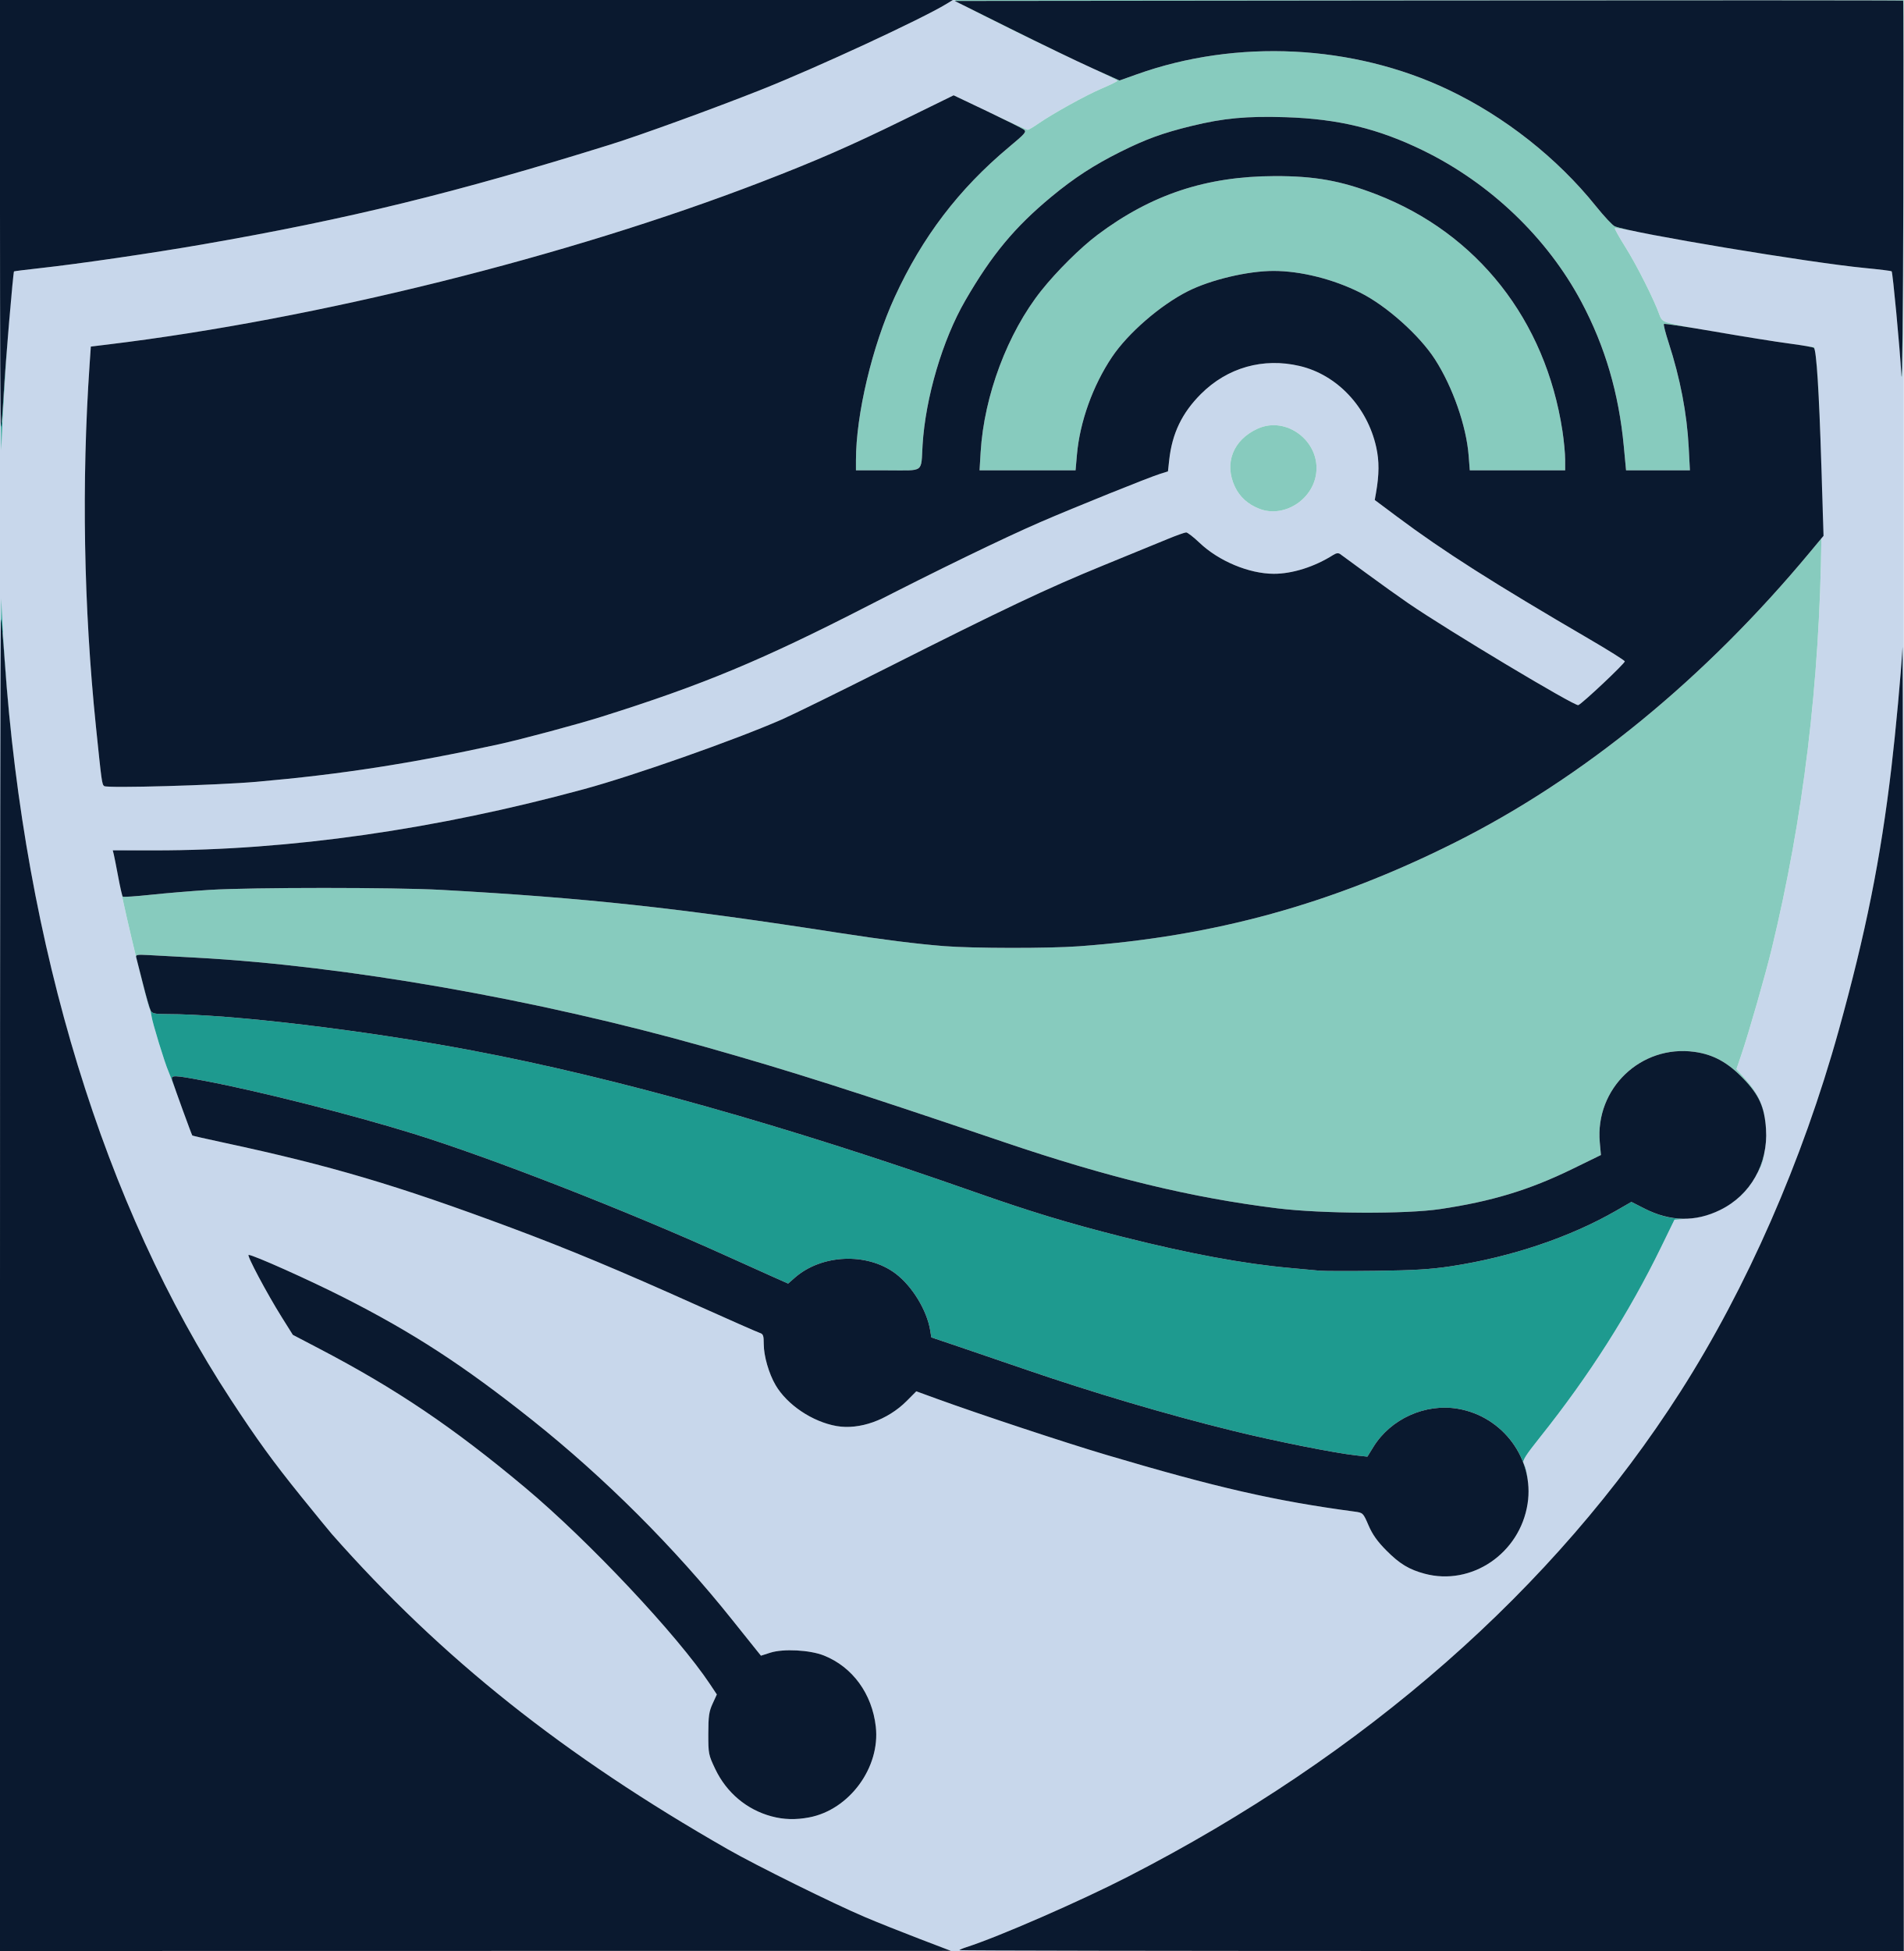
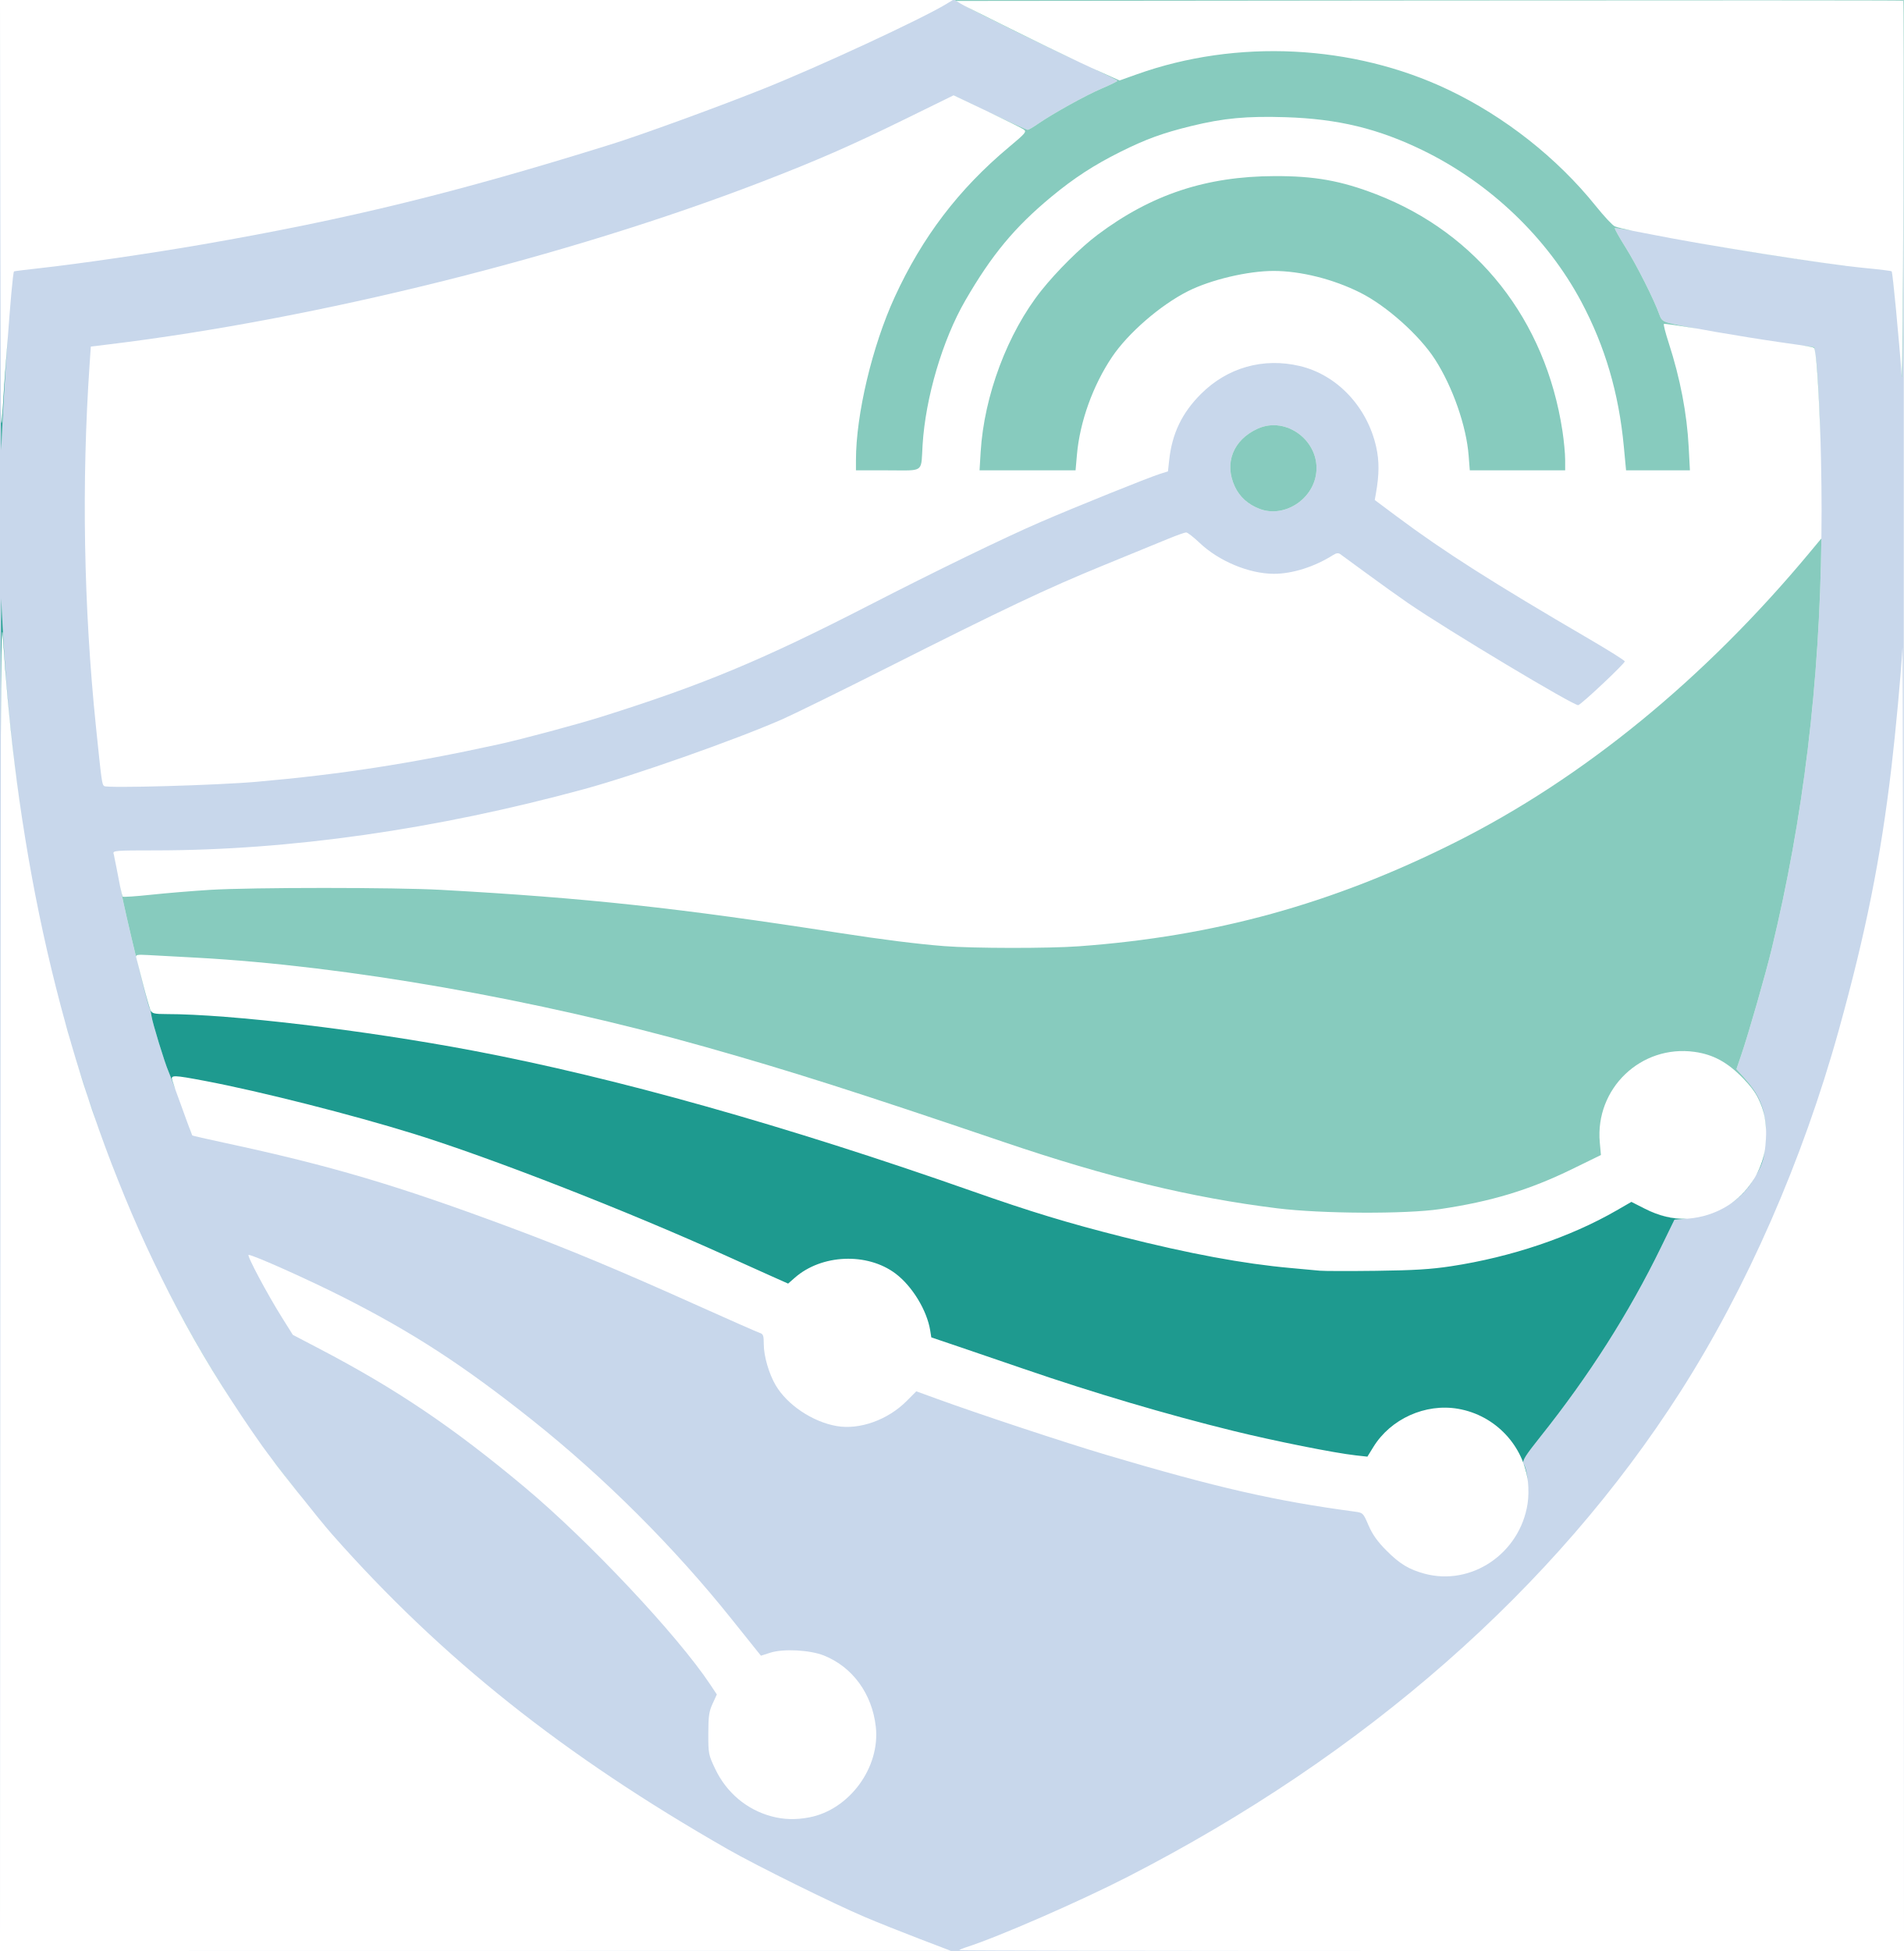
<svg xmlns="http://www.w3.org/2000/svg" width="1012" height="1037" viewBox="0 0 1012 1037">
  <g>
    <path d="M 510.00 1036.58 C510.00,1036.81 622.95,1037.00 761.00,1037.00 L 0.00 1037.00 L 0.00 0.00 L 1012.00 0.00 L 1012.00 1037.00 L 1011.82 687.75 C1011.71,497.51 1011.49,343.96 1011.32,343.96 C1011.32,343.96 1011.32,343.97 1011.32,344.00 C1010.49,358.45 1007.71,388.60 1005.42,408.00 C999.70,456.48 991.78,495.97 977.35,547.88 C958.14,616.95 928.55,684.47 893.31,739.64 C826.41,844.35 725.59,932.85 599.50,997.54 C573.99,1010.63 530.81,1029.47 513.75,1034.95 C511.69,1035.61 510.00,1036.35 510.00,1036.58 ZM 757.25 836.45 C782.18,843.17 807.93,825.70 812.02,799.28 C813.13,792.14 812.12,781.97 809.89,777.80 C809.14,776.39 810.89,773.61 818.74,763.77 C844.75,731.16 865.91,697.93 883.03,662.79 L 890.10 648.28 L 897.30 647.73 C911.91,646.61 925.02,638.82 932.12,627.06 C937.01,618.97 938.06,615.52 938.71,605.41 C939.53,592.75 936.06,582.73 927.60,573.32 L 923.04 568.25 L 925.56 560.87 C929.46,549.48 938.52,517.89 941.87,504.00 C959.74,429.95 968.34,354.15 968.30,271.00 C968.28,237.96 966.75,198.01 965.14,188.58 L 964.45 184.51 L 945.97 181.85 C926.17,179.00 895.43,173.70 887.90,171.83 C883.91,170.85 883.12,170.21 882.03,167.10 C879.29,159.34 870.04,140.95 864.15,131.57 C860.74,126.15 858.15,121.52 858.39,121.28 C858.63,121.04 865.72,122.22 874.16,123.90 C909.05,130.86 968.61,140.29 991.30,142.45 C998.89,143.18 1005.30,143.97 1005.55,144.22 C1006.06,144.73 1009.54,180.95 1010.86,199.50 C1011.41,207.28 1011.77,174.33 1011.86,105.75 L 1012.00 0.00 L 507.50 0.01 L 510.84 2.05 C516.36,5.41 554.17,24.03 574.75,33.52 C585.34,38.40 594.00,42.64 593.99,42.95 C593.99,43.25 590.28,45.08 585.76,47.00 C577.25,50.62 559.86,60.25 551.77,65.82 C549.22,67.57 546.77,69.01 546.32,69.02 C545.87,69.03 536.83,64.90 526.23,59.84 L 506.95 50.64 L 480.23 63.74 C452.05,77.55 434.07,85.40 404.50,96.80 C301.66,136.44 168.41,169.60 57.89,183.04 L 48.28 184.21 L 47.65 193.36 C43.31,256.48 44.46,322.60 51.00,386.21 C54.04,415.76 54.20,416.93 55.39,417.82 C57.00,419.04 115.40,417.39 136.50,415.53 C181.34,411.59 218.36,405.85 265.22,395.59 C277.48,392.90 306.58,385.10 319.64,381.00 C373.68,364.02 405.24,350.87 462.00,321.70 C497.62,303.39 533.52,285.96 553.00,277.52 C571.23,269.63 610.69,253.73 616.68,251.86 L 620.85 250.56 L 621.51 244.53 C623.04,230.43 628.31,219.46 638.39,209.40 C652.46,195.35 671.50,189.96 690.91,194.54 C710.75,199.22 726.80,216.24 731.56,237.64 C733.21,245.06 733.17,252.19 731.42,262.13 L 730.78 265.76 L 742.64 274.62 C767.28,293.03 793.57,309.77 844.94,339.74 C855.08,345.66 863.52,350.96 863.69,351.52 C863.98,352.43 841.05,374.03 838.98,374.80 C837.12,375.50 769.33,334.87 748.50,320.56 C743.55,317.16 733.72,310.13 726.66,304.94 C719.60,299.75 713.19,295.05 712.41,294.51 C711.44,293.82 710.31,293.96 708.75,294.95 C698.80,301.27 686.99,305.01 677.09,304.99 C663.93,304.95 647.83,298.22 637.62,288.49 C634.45,285.47 631.26,283.00 630.53,283.00 C629.80,283.00 625.44,284.55 620.85,286.44 C616.26,288.33 600.80,294.66 586.50,300.52 C556.46,312.81 534.00,323.45 471.50,354.96 C446.75,367.44 421.55,379.81 415.50,382.46 C390.41,393.42 337.06,412.21 310.53,419.43 C231.58,440.92 153.91,452.00 82.22,452.00 C61.40,452.00 59.90,452.12 60.37,453.75 C60.65,454.71 62.29,462.92 64.01,471.99 C66.82,486.78 78.33,534.11 79.63,536.22 C79.92,536.68 80.32,538.40 80.53,540.04 C80.97,543.48 87.58,565.04 89.56,569.50 C90.30,571.15 93.37,579.41 96.40,587.86 C99.42,596.31 102.03,603.36 102.20,603.52 C102.36,603.68 109.95,605.41 119.04,607.36 C176.07,619.61 211.04,629.97 271.78,652.61 C302.17,663.94 329.37,675.29 371.03,694.01 C387.83,701.55 402.57,708.05 403.78,708.43 C405.71,709.04 406.00,709.84 406.00,714.48 C406.00,720.73 408.72,730.14 412.29,736.23 C418.42,746.69 431.85,755.71 444.67,757.97 C456.86,760.12 471.93,754.74 481.96,744.66 L 487.08 739.51 L 497.79 743.41 C520.24,751.59 566.40,766.87 588.00,773.27 C646.92,790.74 677.59,797.75 720.04,803.45 C724.54,804.05 724.61,804.12 727.48,810.78 C729.58,815.64 732.19,819.32 736.94,824.10 C743.99,831.20 748.96,834.22 757.25,836.45 ZM 0.19 674.25 L 0.00 1037.00 L 505.50 1036.93 L 488.64 1030.49 C479.37,1026.95 466.32,1021.74 459.64,1018.90 C442.96,1011.82 402.16,991.65 387.00,982.99 C299.61,933.05 234.79,881.48 176.50,815.50 C169.55,807.64 145.66,777.41 139.32,768.47 C109.71,726.65 85.43,682.65 66.34,636.18 C27.47,541.58 5.69,436.03 0.66,318.00 C0.66,317.96 0.66,317.94 0.66,317.94 C0.51,317.94 0.30,476.92 0.19,674.25 ZM 0.20 123.75 C0.31,188.96 0.51,239.29 0.66,239.29 C0.67,239.29 0.67,239.20 0.68,239.00 C1.54,212.32 6.30,145.62 7.45,144.26 C7.56,144.13 13.92,143.33 21.57,142.49 C41.81,140.26 81.05,134.54 107.50,129.94 C185.03,116.49 242.20,102.49 324.50,76.82 C340.77,71.75 379.75,57.56 404.95,47.55 C434.50,35.80 489.86,10.15 503.17,2.04 L 506.50 0.01 L 0.00 0.00 ZM 410.10 965.42 C416.61,967.17 422.89,967.35 430.11,965.99 C451.46,961.97 468.00,939.46 465.55,917.77 C463.58,900.28 453.20,886.03 438.00,879.96 C430.55,876.98 416.43,876.23 409.50,878.44 L 404.50 880.04 L 401.86 876.77 C400.40,874.97 394.72,867.88 389.24,861.00 C358.53,822.51 321.35,785.38 282.84,754.74 C246.39,725.75 219.55,708.30 182.50,689.52 C164.28,680.28 134.60,667.00 132.17,667.00 C130.97,667.00 141.87,687.49 149.84,700.22 L 155.66 709.50 L 169.58 716.78 C210.51,738.16 240.65,758.49 279.01,790.58 C312.87,818.90 360.18,869.21 377.55,895.37 L 381.05 900.64 L 378.79 905.57 C376.89,909.72 376.53,912.24 376.52,921.50 C376.50,932.16 376.62,932.74 380.23,940.32 C386.23,952.87 396.95,961.88 410.10,965.42 ZM 669.59 270.49 C682.38,275.37 697.70,265.82 699.62,251.76 C701.95,234.72 683.89,220.85 668.50,227.87 C655.49,233.80 650.61,246.19 656.40,258.62 C658.98,264.14 663.40,268.12 669.59,270.49 Z" fill="rgb(200,215,235)" />
    <path d="M 701.50 675.40 C703.70,675.62 717.20,675.65 731.50,675.47 C751.61,675.22 760.64,674.66 771.37,673.03 C803.35,668.16 834.65,657.60 859.31,643.38 L 867.20 638.83 L 874.36 642.46 C881.82,646.25 889.04,648.02 896.18,647.81 L 890.10 648.28 L 883.03 662.79 C865.91,697.93 844.75,731.16 818.74,763.77 C810.89,773.61 809.14,776.39 809.89,777.80 C811.05,779.96 811.87,783.72 812.25,787.83 C810.05,768.70 795.12,752.24 775.03,748.80 C757.68,745.82 739.23,754.15 730.02,769.13 L 726.87 774.24 L 720.68 773.56 C709.26,772.29 677.68,765.98 655.50,760.53 C620.40,751.91 580.97,740.24 544.00,727.52 C533.28,723.83 517.88,718.57 509.78,715.83 L 495.06 710.85 L 494.47 707.17 C492.73,696.44 484.89,683.59 476.02,676.92 C460.97,665.62 436.75,666.62 422.50,679.14 L 418.94 682.26 L 408.72 677.70 C403.10,675.19 392.88,670.58 386.00,667.47 C333.25,643.58 261.14,615.43 219.92,602.64 C187.00,592.43 138.05,580.03 109.03,574.54 C91.93,571.31 90.65,571.29 91.56,574.25 C91.79,575.01 92.40,576.79 93.23,579.12 C91.46,574.33 90.03,570.56 89.56,569.50 C87.58,565.04 80.97,543.48 80.53,540.04 C80.32,538.40 79.92,536.68 79.63,536.22 C78.98,535.17 75.79,522.82 72.40,508.89 C75.86,522.97 79.18,535.47 80.09,537.16 C80.90,538.69 82.30,539.00 88.30,539.00 C122.31,539.00 193.60,547.50 251.50,558.46 C327.13,572.78 417.73,598.28 517.00,633.20 C547.97,644.09 567.55,650.04 596.50,657.36 C632.23,666.39 660.93,671.72 686.00,673.97 C692.33,674.54 699.30,675.18 701.50,675.40 ZM 0.45 391.22 C0.52,345.23 0.59,317.94 0.66,317.94 C0.66,317.94 0.66,317.96 0.66,318.00 C1.91,347.36 4.20,375.94 7.53,403.78 C4.98,382.72 3.00,361.14 1.58,339.00 C1.45,336.99 1.33,335.84 1.23,335.84 C0.85,335.84 0.61,350.09 0.45,391.22 ZM 0.47 217.15 C0.66,229.19 0.98,225.82 1.56,215.50 C2.04,206.88 3.09,192.58 4.18,179.05 C2.66,199.89 1.13,224.98 0.68,239.00 C0.67,239.20 0.67,239.29 0.66,239.29 C0.60,239.29 0.53,231.14 0.47,217.15 ZM 919.18 640.35 C928.81,633.93 935.33,624.07 937.88,613.24 C937.03,618.11 935.49,621.48 932.12,627.06 C928.91,632.39 924.45,636.91 919.18,640.35 ZM 938.05 593.44 C936.48,586.32 933.07,579.40 927.60,573.32 C933.21,579.56 936.63,586.07 938.05,593.44 ZM 30.29 526.99 C40.00,564.93 52.01,601.30 66.34,636.18 C51.98,601.24 39.99,564.95 30.29,526.99 ZM 99.39 596.14 C100.89,600.20 102.05,603.26 102.21,603.53 C102.20,603.52 102.20,603.52 102.20,603.52 C102.09,603.42 100.97,600.47 99.39,596.14 ZM 7.42 144.31 C7.43,144.28 7.43,144.27 7.44,144.26 C7.50,144.19 9.40,143.92 12.35,143.56 C9.40,143.92 7.51,144.19 7.45,144.26 C7.44,144.27 7.43,144.29 7.42,144.31 Z" fill="rgb(30,154,143)" />
    <path d="M 502.00 502.89 C517.35,504.10 557.34,504.15 573.50,502.97 C645.59,497.73 708.14,480.48 773.19,447.91 C841.58,413.67 906.20,360.81 962.41,293.14 L 968.21 286.16 C967.25,363.41 958.65,434.47 941.87,504.00 C938.52,517.89 929.46,549.48 925.56,560.87 L 923.04 568.25 L 927.60 573.32 C930.53,576.58 932.86,579.91 934.62,583.39 C935.86,585.84 936.81,588.37 937.50,591.00 C937.71,591.81 937.89,592.62 938.05,593.44 C938.56,596.05 938.81,598.76 938.83,601.60 C938.81,601.12 938.79,600.64 938.76,600.15 C938.54,596.75 938.13,593.78 937.46,591.07 C936.77,588.33 935.82,585.84 934.51,583.43 C932.66,580.05 930.12,576.81 926.64,573.21 C918.33,564.63 910.71,560.47 900.75,559.09 C872.32,555.15 847.83,578.56 850.40,607.21 L 851.01 613.92 L 835.75 621.37 C812.98,632.50 792.81,638.61 765.50,642.66 C747.25,645.37 702.57,645.16 679.00,642.25 C633.33,636.61 589.32,625.94 533.41,606.96 C454.70,580.25 419.97,569.18 375.00,556.48 C285.05,531.08 184.03,513.36 104.50,509.03 C94.05,508.46 82.45,507.83 78.72,507.63 C72.86,507.31 72.01,507.48 72.40,508.88 C72.66,509.77 74.27,516.10 76.00,522.95 C77.71,529.71 79.53,536.04 80.09,537.16 C79.18,535.47 75.86,522.97 72.40,508.89 L 72.40 508.89 C69.00,494.93 65.42,479.39 64.01,471.99 L 63.88 471.31 C64.52,474.28 65.05,476.39 65.25,476.58 C65.55,476.88 72.25,476.43 80.15,475.59 C88.04,474.74 102.15,473.57 111.50,472.99 C133.54,471.62 210.08,471.62 234.50,472.98 C311.78,477.28 360.17,482.52 446.00,495.85 C469.01,499.42 487.49,501.75 502.00,502.89 ZM 902.40 174.71 C892.17,173.03 884.70,171.96 884.47,172.19 C884.18,172.49 885.31,176.95 886.99,182.11 C893.15,201.10 896.73,219.72 897.67,237.75 L 898.31 250.00 L 864.37 250.00 L 863.17 237.25 C860.52,209.03 853.21,184.14 840.64,160.50 C822.49,126.40 792.21,97.43 756.50,79.99 C732.67,68.36 711.35,63.19 683.50,62.30 C662.66,61.64 650.45,62.78 633.23,66.99 C618.06,70.70 609.05,73.98 595.50,80.75 C581.53,87.72 571.00,94.57 559.00,104.49 C539.41,120.70 527.21,135.38 513.11,159.75 C501.04,180.61 491.97,211.29 490.42,236.50 C490.00,243.49 490.23,246.90 488.64,248.55 C487.12,250.11 483.97,250.09 477.03,250.03 C475.53,250.01 473.86,250.00 471.98,250.00 L 455.00 250.00 L 455.00 244.61 C455.00,220.39 463.64,183.97 475.57,157.96 C490.20,126.04 509.66,100.49 536.25,78.26 C545.26,70.73 545.86,70.01 544.12,68.79 C543.08,68.07 534.29,63.69 524.58,59.06 L 506.92 50.66 L 506.95 50.64 L 526.23 59.84 C536.83,64.90 545.87,69.03 546.32,69.02 C546.77,69.01 549.22,67.57 551.77,65.82 C559.86,60.25 577.25,50.62 585.76,47.00 C590.28,45.08 593.99,43.25 593.99,42.95 C594.00,42.70 588.27,39.85 580.43,36.16 C580.56,36.22 580.68,36.28 580.81,36.33 L 595.11 42.78 L 604.31 39.50 C657.39,20.55 719.21,23.60 769.84,47.68 C799.82,61.93 827.80,83.99 848.28,109.50 C852.70,115.00 857.25,119.87 858.41,120.32 C859.81,120.87 863.20,121.70 868.04,122.73 C862.54,121.71 858.56,121.10 858.39,121.28 C858.15,121.52 860.74,126.15 864.15,131.57 C870.04,140.95 879.29,159.34 882.03,167.10 C883.12,170.21 883.91,170.85 887.90,171.83 C890.47,172.47 895.76,173.51 902.40,174.71 ZM 572.46 241.78 L 571.74 250.00 L 520.70 250.00 L 521.29 240.20 C523.12,210.26 535.62,176.98 553.49,154.50 C561.71,144.16 574.43,131.55 583.46,124.78 C612.03,103.37 641.15,93.72 677.50,93.60 C698.83,93.53 712.84,96.04 731.60,103.29 C785.34,124.06 821.56,170.08 830.54,229.00 C831.34,234.23 831.99,241.09 831.99,244.25 L 832.00 250.00 L 781.30 250.00 L 780.69 242.16 C779.48,226.44 772.19,205.59 762.79,191.00 C754.55,178.20 737.03,162.55 723.11,155.57 C708.75,148.36 691.39,144.01 677.00,144.01 C663.32,144.01 643.65,148.66 631.50,154.77 C616.87,162.13 599.63,177.06 591.10,189.78 C580.91,204.96 573.98,224.29 572.46,241.78 ZM 669.59 270.49 C663.40,268.12 658.98,264.14 656.40,258.62 C650.61,246.19 655.49,233.80 668.50,227.87 C683.89,220.85 701.95,234.72 699.62,251.76 C697.70,265.82 682.38,275.37 669.59,270.49 ZM 508.31 0.50 L 507.50 0.01 L 1012.00 0.00 L 1011.86 105.75 C1011.77,172.72 1011.43,205.71 1010.90,199.98 C1011.26,196.80 1011.63,158.00 1011.75,106.09 C1011.89,48.11 1011.86,0.52 1011.67,0.34 C1011.48,0.15 897.97,0.11 759.41,0.25 ZM 573.43 32.91 C554.11,23.96 521.45,7.90 512.50,2.99 L 537.00 15.19 C549.39,21.36 563.80,28.36 573.43,32.91 ZM 967.79 235.53 C966.69,203.96 965.43,185.99 964.23,184.89 C963.95,184.64 961.11,184.08 957.16,183.46 L 964.45 184.51 L 965.14 188.58 C966.19,194.72 967.20,213.83 967.79,235.53 ZM 84.05 675.56 C95.56,699.07 108.50,721.93 122.88,744.18 L 122.74 743.97 C108.72,722.57 95.81,699.71 84.05,675.56 ZM 991.30 142.45 C973.64,140.77 933.64,134.68 900.33,128.79 C932.43,134.39 973.79,140.78 991.30,142.45 ZM 4.18 372.24 C5.16,382.88 6.27,393.39 7.53,403.78 C9.05,416.48 10.78,429.03 12.73,441.42 C9.15,418.80 6.29,395.72 4.18,372.24 ZM 143.86 774.59 C148.33,780.50 154.66,788.60 160.68,796.17 L 160.14 795.50 C153.79,787.63 148.68,781.10 143.86,774.59 ZM 897.14 647.74 L 896.18 647.81 C889.04,648.02 881.82,646.25 874.36,642.46 C882.01,646.34 889.61,648.10 897.14,647.74 ZM 935.55 620.42 C936.78,617.39 937.68,614.19 938.23,610.88 C938.13,611.71 938.01,612.50 937.88,613.24 C937.31,615.70 936.52,618.10 935.55,620.42 ZM 0.81 224.81 C1.01,222.96 1.26,219.98 1.51,216.38 C1.22,221.56 0.99,224.78 0.81,224.81 ZM 1008.67 173.30 C1007.32,158.59 1005.91,144.93 1005.57,144.24 C1005.94,144.96 1007.37,158.87 1008.67,173.30 ZM 47.19 584.59 C51.76,598.32 56.66,611.84 61.91,625.16 C56.69,611.94 51.78,598.41 47.19,584.59 ZM 2.14 206.30 C2.47,201.13 3.01,193.84 3.62,186.06 C3.07,193.22 2.55,200.28 2.14,206.30 ZM 1.29 335.96 C1.38,336.31 1.47,337.38 1.58,339.00 C1.61,339.46 1.64,339.93 1.67,340.39 C1.54,338.78 1.41,337.30 1.29,335.96 ZM 951.54 182.65 C951.36,182.63 951.18,182.60 951.00,182.58 C948.92,182.31 945.85,181.86 942.17,181.29 C943.47,181.49 944.74,181.67 945.97,181.85 ZM 61.42 458.66 C60.88,455.99 60.50,454.17 60.37,453.75 C60.34,453.64 60.32,453.53 60.31,453.44 L 60.51 454.25 C60.65,454.86 60.99,456.51 61.42,458.66 Z" fill="rgb(135,203,190)" />
-     <path d="M 0.00 682.83 C0.00,488.04 0.22,328.89 0.49,329.15 C0.76,329.42 1.66,339.37 2.49,351.26 C13.22,503.81 55.17,640.82 122.74,743.97 C136.83,765.47 144.94,776.65 160.14,795.50 C167.68,804.85 175.04,813.85 176.50,815.50 C234.79,881.48 299.61,933.05 387.00,982.99 C402.16,991.65 442.96,1011.82 459.64,1018.90 C466.32,1021.74 479.37,1026.95 488.64,1030.49 L 505.50 1036.93 L 252.75 1036.96 L 0.00 1037.00 L 0.00 682.83 ZM 510.00 1036.58 C510.00,1036.35 511.69,1035.61 513.75,1034.95 C530.81,1029.47 573.99,1010.63 599.50,997.54 C725.59,932.85 826.41,844.35 893.31,739.64 C928.55,684.47 958.14,616.95 977.35,547.88 C991.78,495.97 999.70,456.48 1005.42,408.00 C1007.71,388.60 1010.49,358.45 1011.32,344.00 C1011.49,340.98 1011.71,495.66 1011.82,687.75 L 1012.00 1037.00 L 761.00 1037.00 C622.95,1037.00 510.00,1036.81 510.00,1036.58 ZM 410.10 965.42 C396.95,961.88 386.23,952.87 380.23,940.32 C376.62,932.74 376.50,932.16 376.52,921.50 C376.53,912.24 376.89,909.72 378.79,905.57 L 381.05 900.64 L 377.55 895.37 C360.18,869.21 312.87,818.90 279.01,790.58 C240.65,758.49 210.51,738.16 169.58,716.78 L 155.66 709.50 L 149.84 700.22 C141.87,687.49 130.97,667.00 132.17,667.00 C134.60,667.00 164.28,680.28 182.50,689.52 C219.55,708.30 246.39,725.75 282.84,754.74 C321.35,785.38 358.53,822.51 389.24,861.00 C394.72,867.88 400.40,874.97 401.86,876.77 L 404.50 880.04 L 409.50 878.44 C416.43,876.23 430.55,876.98 438.00,879.96 C453.20,886.03 463.58,900.28 465.55,917.77 C468.00,939.46 451.46,961.97 430.11,965.99 C422.89,967.35 416.61,967.17 410.10,965.42 ZM 757.25 836.45 C748.96,834.22 743.99,831.20 736.94,824.10 C732.19,819.32 729.58,815.64 727.48,810.78 C724.61,804.12 724.54,804.05 720.04,803.45 C677.59,797.75 646.92,790.74 588.00,773.27 C566.40,766.87 520.24,751.59 497.79,743.41 L 487.08 739.51 L 481.96 744.66 C471.93,754.74 456.86,760.12 444.67,757.97 C431.85,755.71 418.42,746.69 412.29,736.23 C408.72,730.14 406.00,720.73 406.00,714.48 C406.00,709.84 405.71,709.04 403.78,708.43 C402.57,708.05 387.83,701.55 371.03,694.01 C329.37,675.29 302.17,663.94 271.78,652.61 C211.04,629.97 176.07,619.61 119.04,607.36 C109.95,605.41 102.37,603.69 102.22,603.54 C101.91,603.25 92.63,577.77 91.56,574.25 C90.65,571.29 91.93,571.31 109.03,574.54 C138.05,580.03 187.00,592.43 219.92,602.64 C261.14,615.43 333.25,643.58 386.00,667.47 C392.88,670.58 403.10,675.19 408.72,677.70 L 418.94 682.26 L 422.50 679.14 C436.75,666.62 460.97,665.62 476.02,676.92 C484.89,683.59 492.73,696.44 494.47,707.17 L 495.06 710.85 L 509.78 715.83 C517.88,718.57 533.28,723.83 544.00,727.52 C580.97,740.24 620.40,751.91 655.50,760.53 C677.68,765.98 709.26,772.29 720.68,773.56 L 726.87 774.24 L 730.02 769.13 C739.23,754.15 757.68,745.82 775.03,748.80 C799.04,752.92 815.69,775.64 812.02,799.28 C807.93,825.70 782.18,843.17 757.25,836.45 ZM 701.50 675.40 C699.30,675.18 692.33,674.54 686.00,673.97 C660.93,671.72 632.23,666.39 596.50,657.36 C567.55,650.04 547.97,644.09 517.00,633.20 C417.73,598.28 327.13,572.78 251.50,558.46 C193.60,547.50 122.31,539.00 88.30,539.00 C82.36,539.00 80.90,538.68 80.11,537.20 C79.58,536.21 77.73,529.80 76.00,522.95 C74.27,516.10 72.66,509.77 72.40,508.88 C72.01,507.48 72.86,507.31 78.72,507.63 C82.45,507.83 94.05,508.46 104.50,509.03 C184.03,513.36 285.05,531.08 375.00,556.48 C419.97,569.18 454.70,580.25 533.41,606.96 C589.32,625.94 633.33,636.61 679.00,642.25 C702.57,645.16 747.25,645.37 765.50,642.66 C792.81,638.61 812.98,632.50 835.75,621.37 L 851.01 613.92 L 850.40 607.21 C847.83,578.56 872.32,555.15 900.75,559.09 C910.71,560.47 918.33,564.63 926.64,573.21 C935.04,581.90 938.01,588.50 938.76,600.15 C939.93,618.55 930.52,635.19 914.46,643.09 C901.33,649.56 887.92,649.35 874.36,642.46 L 867.20 638.83 L 859.31 643.38 C834.65,657.60 803.35,668.16 771.37,673.03 C760.64,674.66 751.61,675.22 731.50,675.47 C717.20,675.65 703.70,675.62 701.50,675.40 ZM 502.00 502.89 C487.49,501.75 469.01,499.42 446.00,495.85 C360.17,482.52 311.78,477.28 234.50,472.98 C210.08,471.62 133.54,471.62 111.50,472.99 C102.15,473.57 88.04,474.74 80.15,475.59 C72.25,476.43 65.55,476.88 65.25,476.58 C64.95,476.29 63.88,471.64 62.88,466.27 C61.87,460.90 60.80,455.49 60.51,454.25 L 59.96 452.00 L 82.27 452.00 C153.90,452.00 231.61,440.91 310.53,419.43 C337.06,412.21 390.41,393.42 415.50,382.46 C421.55,379.81 446.75,367.44 471.50,354.96 C534.00,323.45 556.46,312.81 586.50,300.52 C600.80,294.66 616.26,288.33 620.85,286.44 C625.44,284.55 629.80,283.00 630.53,283.00 C631.26,283.00 634.45,285.47 637.62,288.49 C647.83,298.22 663.93,304.95 677.09,304.99 C686.99,305.01 698.80,301.27 708.75,294.95 C710.31,293.96 711.44,293.82 712.41,294.51 C713.19,295.05 719.60,299.75 726.66,304.94 C733.72,310.13 743.55,317.16 748.50,320.56 C769.33,334.87 837.12,375.50 838.98,374.80 C841.05,374.03 863.98,352.43 863.69,351.52 C863.52,350.96 855.08,345.66 844.94,339.74 C793.57,309.77 767.28,293.03 742.64,274.62 L 730.78 265.76 L 731.42 262.13 C733.17,252.19 733.21,245.06 731.56,237.64 C726.80,216.24 710.75,199.22 690.91,194.54 C671.50,189.96 652.46,195.35 638.39,209.40 C628.31,219.46 623.04,230.43 621.51,244.53 L 620.85 250.56 L 616.68 251.86 C610.69,253.73 571.23,269.63 553.00,277.52 C533.52,285.96 497.62,303.39 462.00,321.70 C405.24,350.87 373.68,364.02 319.64,381.00 C306.58,385.10 277.48,392.90 265.22,395.59 C218.36,405.85 181.34,411.59 136.50,415.53 C115.40,417.39 57.00,419.04 55.39,417.82 C54.20,416.93 54.04,415.76 51.00,386.21 C44.46,322.60 43.31,256.48 47.65,193.36 L 48.28 184.21 L 57.89 183.04 C168.41,169.60 301.66,136.44 404.50,96.80 C434.06,85.40 452.05,77.55 480.21,63.75 L 506.92 50.66 L 524.58 59.06 C534.29,63.69 543.08,68.07 544.12,68.79 C545.86,70.01 545.26,70.73 536.25,78.26 C509.66,100.49 490.20,126.04 475.57,157.96 C463.64,183.97 455.00,220.39 455.00,244.61 L 455.00 250.00 L 471.98 250.00 C491.65,250.00 489.50,251.57 490.42,236.50 C491.97,211.29 501.04,180.61 513.11,159.75 C527.21,135.38 539.41,120.70 559.00,104.49 C571.00,94.57 581.53,87.72 595.50,80.75 C609.05,73.98 618.06,70.70 633.23,66.99 C650.45,62.78 662.66,61.64 683.50,62.30 C711.35,63.19 732.67,68.36 756.50,79.99 C792.21,97.43 822.49,126.40 840.64,160.50 C853.21,184.14 860.52,209.03 863.17,237.25 L 864.37 250.00 L 881.34 250.00 L 898.31 250.00 L 897.67 237.75 C896.73,219.72 893.15,201.10 886.99,182.11 C885.31,176.95 884.18,172.49 884.47,172.19 C884.77,171.90 897.04,173.75 911.75,176.30 C926.46,178.85 944.12,181.68 951.00,182.58 C957.88,183.48 963.83,184.52 964.23,184.89 C965.56,186.11 966.97,208.20 968.15,246.66 L 969.33 284.81 L 962.41 293.14 C906.20,360.81 841.58,413.67 773.19,447.91 C708.14,480.48 645.59,497.73 573.50,502.97 C557.34,504.15 517.35,504.10 502.00,502.89 ZM 572.46 241.78 C573.98,224.29 580.91,204.96 591.10,189.78 C599.63,177.06 616.87,162.13 631.50,154.77 C643.65,148.66 663.32,144.01 677.00,144.01 C691.39,144.01 708.75,148.36 723.11,155.57 C737.03,162.55 754.55,178.20 762.79,191.00 C772.19,205.59 779.48,226.44 780.69,242.16 L 781.30 250.00 L 806.65 250.00 L 832.00 250.00 L 831.99 244.25 C831.99,241.09 831.34,234.23 830.54,229.00 C821.56,170.08 785.34,124.06 731.60,103.29 C712.84,96.04 698.83,93.53 677.50,93.60 C641.15,93.72 612.03,103.37 583.46,124.78 C574.43,131.55 561.71,144.16 553.49,154.50 C535.62,176.98 523.12,210.26 521.29,240.20 L 520.70 250.00 L 546.22 250.00 L 571.74 250.00 L 572.46 241.78 ZM 0.00 113.67 L 0.00 0.00 L 253.25 0.00 L 506.50 0.01 L 503.17 2.04 C489.86,10.15 434.50,35.80 404.95,47.55 C379.75,57.56 340.77,71.75 324.50,76.82 C242.20,102.49 185.03,116.49 107.50,129.94 C81.05,134.54 41.81,140.26 21.57,142.49 C13.92,143.33 7.56,144.13 7.44,144.26 C6.96,144.83 2.88,193.03 1.98,208.92 C1.43,218.51 0.76,226.57 0.49,226.84 C0.22,227.11 0.00,176.18 0.00,113.67 ZM 1010.76 199.50 C1009.79,183.69 1006.13,144.79 1005.55,144.22 C1005.30,143.97 998.89,143.18 991.30,142.45 C962.26,139.68 867.60,123.92 858.41,120.32 C857.25,119.87 852.70,115.00 848.28,109.50 C827.80,83.99 799.82,61.93 769.84,47.68 C719.21,23.60 657.39,20.55 604.31,39.50 L 595.11 42.78 L 580.81 36.33 C572.94,32.79 553.22,23.27 537.00,15.19 L 507.50 0.50 L 759.41 0.25 C897.97,0.11 1011.48,0.15 1011.67,0.34 C1011.86,0.52 1011.89,48.11 1011.75,106.09 C1011.61,164.37 1011.17,206.13 1010.76,199.50 Z" fill="rgb(10,25,47)" />
+     <path d="M 0.00 682.83 C0.00,488.04 0.22,328.89 0.49,329.15 C0.76,329.42 1.66,339.37 2.49,351.26 C13.22,503.81 55.17,640.82 122.74,743.97 C136.83,765.47 144.94,776.65 160.14,795.50 C167.68,804.85 175.04,813.85 176.50,815.50 C234.79,881.48 299.61,933.05 387.00,982.99 C402.16,991.65 442.96,1011.82 459.64,1018.90 C466.32,1021.74 479.37,1026.95 488.64,1030.49 L 505.50 1036.93 L 252.75 1036.96 L 0.00 1037.00 L 0.00 682.83 ZM 510.00 1036.58 C510.00,1036.35 511.69,1035.61 513.75,1034.95 C530.81,1029.47 573.99,1010.63 599.50,997.54 C725.59,932.85 826.41,844.35 893.31,739.64 C928.55,684.47 958.14,616.95 977.35,547.88 C991.78,495.97 999.70,456.48 1005.42,408.00 C1007.71,388.60 1010.49,358.45 1011.32,344.00 C1011.49,340.98 1011.71,495.66 1011.82,687.75 L 1012.00 1037.00 L 761.00 1037.00 C622.95,1037.00 510.00,1036.81 510.00,1036.58 ZM 410.10 965.42 C396.95,961.88 386.23,952.87 380.23,940.32 C376.62,932.74 376.50,932.16 376.52,921.50 C376.53,912.24 376.89,909.72 378.79,905.57 L 381.05 900.64 L 377.55 895.37 C360.18,869.21 312.87,818.90 279.01,790.58 C240.65,758.49 210.51,738.16 169.58,716.78 L 155.66 709.50 L 149.84 700.22 C141.87,687.49 130.97,667.00 132.17,667.00 C134.60,667.00 164.28,680.28 182.50,689.52 C219.55,708.30 246.39,725.75 282.84,754.74 C321.35,785.38 358.53,822.51 389.24,861.00 C394.72,867.88 400.40,874.97 401.86,876.77 L 404.50 880.04 L 409.50 878.44 C416.43,876.23 430.55,876.98 438.00,879.96 C453.20,886.03 463.58,900.28 465.55,917.77 C468.00,939.46 451.46,961.97 430.11,965.99 C422.89,967.35 416.61,967.17 410.10,965.42 ZM 757.25 836.45 C748.96,834.22 743.99,831.20 736.94,824.10 C732.19,819.32 729.58,815.64 727.48,810.78 C724.61,804.12 724.54,804.05 720.04,803.45 C677.59,797.75 646.92,790.74 588.00,773.27 C566.40,766.87 520.24,751.59 497.79,743.41 L 487.08 739.51 L 481.96 744.66 C471.93,754.74 456.86,760.12 444.67,757.97 C431.85,755.71 418.42,746.69 412.29,736.23 C408.72,730.14 406.00,720.73 406.00,714.48 C406.00,709.84 405.71,709.04 403.78,708.43 C402.57,708.05 387.83,701.55 371.03,694.01 C329.37,675.29 302.17,663.94 271.78,652.61 C211.04,629.97 176.07,619.61 119.04,607.36 C109.95,605.41 102.37,603.69 102.22,603.54 C101.91,603.25 92.63,577.77 91.56,574.25 C90.65,571.29 91.93,571.31 109.03,574.54 C138.05,580.03 187.00,592.43 219.92,602.64 C261.14,615.43 333.25,643.58 386.00,667.47 C392.88,670.58 403.10,675.19 408.72,677.70 L 418.94 682.26 L 422.50 679.14 C436.75,666.62 460.97,665.62 476.02,676.92 C484.89,683.59 492.73,696.44 494.47,707.17 L 495.06 710.85 L 509.78 715.83 C517.88,718.57 533.28,723.83 544.00,727.52 C580.97,740.24 620.40,751.91 655.50,760.53 C677.68,765.98 709.26,772.29 720.68,773.56 L 726.87 774.24 L 730.02 769.13 C739.23,754.15 757.68,745.82 775.03,748.80 C799.04,752.92 815.69,775.64 812.02,799.28 C807.93,825.70 782.18,843.17 757.25,836.45 ZM 701.50 675.40 C699.30,675.18 692.33,674.54 686.00,673.97 C660.93,671.72 632.23,666.39 596.50,657.36 C567.55,650.04 547.97,644.09 517.00,633.20 C417.73,598.28 327.13,572.78 251.50,558.46 C193.60,547.50 122.31,539.00 88.30,539.00 C82.36,539.00 80.90,538.68 80.11,537.20 C79.58,536.21 77.73,529.80 76.00,522.95 C74.27,516.10 72.66,509.77 72.40,508.88 C72.01,507.48 72.86,507.31 78.72,507.63 C82.45,507.83 94.05,508.46 104.50,509.03 C184.03,513.36 285.05,531.08 375.00,556.48 C419.97,569.18 454.70,580.25 533.41,606.96 C589.32,625.94 633.33,636.61 679.00,642.25 C702.57,645.16 747.25,645.37 765.50,642.66 C792.81,638.61 812.98,632.50 835.75,621.37 L 851.01 613.92 L 850.40 607.21 C847.83,578.56 872.32,555.15 900.75,559.09 C910.71,560.47 918.33,564.63 926.64,573.21 C935.04,581.90 938.01,588.50 938.76,600.15 C939.93,618.55 930.52,635.19 914.46,643.09 C901.33,649.56 887.92,649.35 874.36,642.46 L 867.20 638.83 L 859.31 643.38 C834.65,657.60 803.35,668.16 771.37,673.03 C760.64,674.66 751.61,675.22 731.50,675.47 C717.20,675.65 703.70,675.62 701.50,675.40 ZM 502.00 502.89 C487.49,501.75 469.01,499.42 446.00,495.85 C360.17,482.52 311.78,477.28 234.50,472.98 C210.08,471.62 133.54,471.62 111.50,472.99 C102.15,473.57 88.04,474.74 80.15,475.59 C72.25,476.43 65.55,476.88 65.25,476.58 C64.95,476.29 63.88,471.64 62.88,466.27 C61.87,460.90 60.80,455.49 60.51,454.25 L 59.96 452.00 L 82.27 452.00 C153.90,452.00 231.61,440.91 310.53,419.43 C337.06,412.21 390.41,393.42 415.50,382.46 C421.55,379.81 446.75,367.44 471.50,354.96 C534.00,323.45 556.46,312.81 586.50,300.52 C600.80,294.66 616.26,288.33 620.85,286.44 C625.44,284.55 629.80,283.00 630.53,283.00 C631.26,283.00 634.45,285.47 637.62,288.49 C647.83,298.22 663.93,304.95 677.09,304.99 C686.99,305.01 698.80,301.27 708.75,294.95 C710.31,293.96 711.44,293.82 712.41,294.51 C713.19,295.05 719.60,299.75 726.66,304.94 C733.72,310.13 743.55,317.16 748.50,320.56 C769.33,334.87 837.12,375.50 838.98,374.80 C841.05,374.03 863.98,352.43 863.69,351.52 C863.52,350.96 855.08,345.66 844.94,339.74 C793.57,309.77 767.28,293.03 742.64,274.62 L 730.78 265.76 L 731.42 262.13 C733.17,252.19 733.21,245.06 731.56,237.64 C726.80,216.24 710.75,199.22 690.91,194.54 C671.50,189.96 652.46,195.35 638.39,209.40 C628.31,219.46 623.04,230.43 621.51,244.53 L 620.85 250.56 L 616.68 251.86 C610.69,253.73 571.23,269.63 553.00,277.52 C533.52,285.96 497.62,303.39 462.00,321.70 C405.24,350.87 373.68,364.02 319.64,381.00 C306.58,385.10 277.48,392.90 265.22,395.59 C218.36,405.85 181.34,411.59 136.50,415.53 C115.40,417.39 57.00,419.04 55.39,417.82 C54.20,416.93 54.04,415.76 51.00,386.21 C44.46,322.60 43.31,256.48 47.65,193.36 L 48.28 184.21 L 57.89 183.04 C168.41,169.60 301.66,136.44 404.50,96.80 C434.06,85.40 452.05,77.55 480.21,63.75 L 506.92 50.66 L 524.58 59.06 C534.29,63.69 543.08,68.07 544.12,68.79 C545.86,70.01 545.26,70.73 536.25,78.26 C509.66,100.49 490.20,126.04 475.57,157.96 C463.64,183.97 455.00,220.39 455.00,244.61 L 455.00 250.00 L 471.98 250.00 C491.65,250.00 489.50,251.57 490.42,236.50 C491.97,211.29 501.04,180.61 513.11,159.75 C527.21,135.38 539.41,120.70 559.00,104.49 C571.00,94.57 581.53,87.72 595.50,80.75 C609.05,73.98 618.06,70.70 633.23,66.99 C650.45,62.78 662.66,61.64 683.50,62.30 C711.35,63.19 732.67,68.36 756.50,79.99 C792.21,97.43 822.49,126.40 840.64,160.50 C853.21,184.14 860.52,209.03 863.17,237.25 L 864.37 250.00 L 881.34 250.00 L 898.31 250.00 L 897.67 237.75 C896.73,219.72 893.15,201.10 886.99,182.11 C885.31,176.95 884.18,172.49 884.47,172.19 C884.77,171.90 897.04,173.75 911.75,176.30 C926.46,178.85 944.12,181.68 951.00,182.58 C957.88,183.48 963.83,184.52 964.23,184.89 C965.56,186.11 966.97,208.20 968.15,246.66 L 969.33 284.81 L 962.41 293.14 C906.20,360.81 841.58,413.67 773.19,447.91 C708.14,480.48 645.59,497.73 573.50,502.97 C557.34,504.15 517.35,504.10 502.00,502.89 ZM 572.46 241.78 C573.98,224.29 580.91,204.96 591.10,189.78 C599.63,177.06 616.87,162.13 631.50,154.77 C643.65,148.66 663.32,144.01 677.00,144.01 C691.39,144.01 708.75,148.36 723.11,155.57 C737.03,162.55 754.55,178.20 762.79,191.00 C772.19,205.59 779.48,226.44 780.69,242.16 L 781.30 250.00 L 806.65 250.00 L 832.00 250.00 L 831.99 244.25 C831.99,241.09 831.34,234.23 830.54,229.00 C821.56,170.08 785.34,124.06 731.60,103.29 C712.84,96.04 698.83,93.53 677.50,93.60 C641.15,93.72 612.03,103.37 583.46,124.78 C574.43,131.55 561.71,144.16 553.49,154.50 C535.62,176.98 523.12,210.26 521.29,240.20 L 520.70 250.00 L 546.22 250.00 L 571.74 250.00 L 572.46 241.78 ZM 0.00 113.67 L 0.00 0.00 L 253.25 0.00 L 506.50 0.01 L 503.17 2.04 C489.86,10.15 434.50,35.80 404.95,47.55 C379.75,57.56 340.77,71.75 324.50,76.82 C242.20,102.49 185.03,116.49 107.50,129.94 C81.05,134.54 41.81,140.26 21.57,142.49 C13.92,143.33 7.56,144.13 7.44,144.26 C6.96,144.83 2.88,193.03 1.98,208.92 C1.43,218.51 0.76,226.57 0.49,226.84 C0.22,227.11 0.00,176.18 0.00,113.67 ZM 1010.76 199.50 C1009.79,183.69 1006.13,144.79 1005.55,144.22 C1005.30,143.97 998.89,143.18 991.30,142.45 C962.26,139.68 867.60,123.92 858.41,120.32 C857.25,119.87 852.70,115.00 848.28,109.50 C827.80,83.99 799.82,61.93 769.84,47.68 C719.21,23.60 657.39,20.55 604.31,39.50 L 595.11 42.78 L 580.81 36.33 C572.94,32.79 553.22,23.27 537.00,15.19 L 507.50 0.50 L 759.41 0.25 C897.97,0.11 1011.48,0.15 1011.67,0.34 C1011.86,0.52 1011.89,48.11 1011.75,106.09 C1011.61,164.37 1011.17,206.13 1010.76,199.50 Z" fill="none" />
  </g>
</svg>
